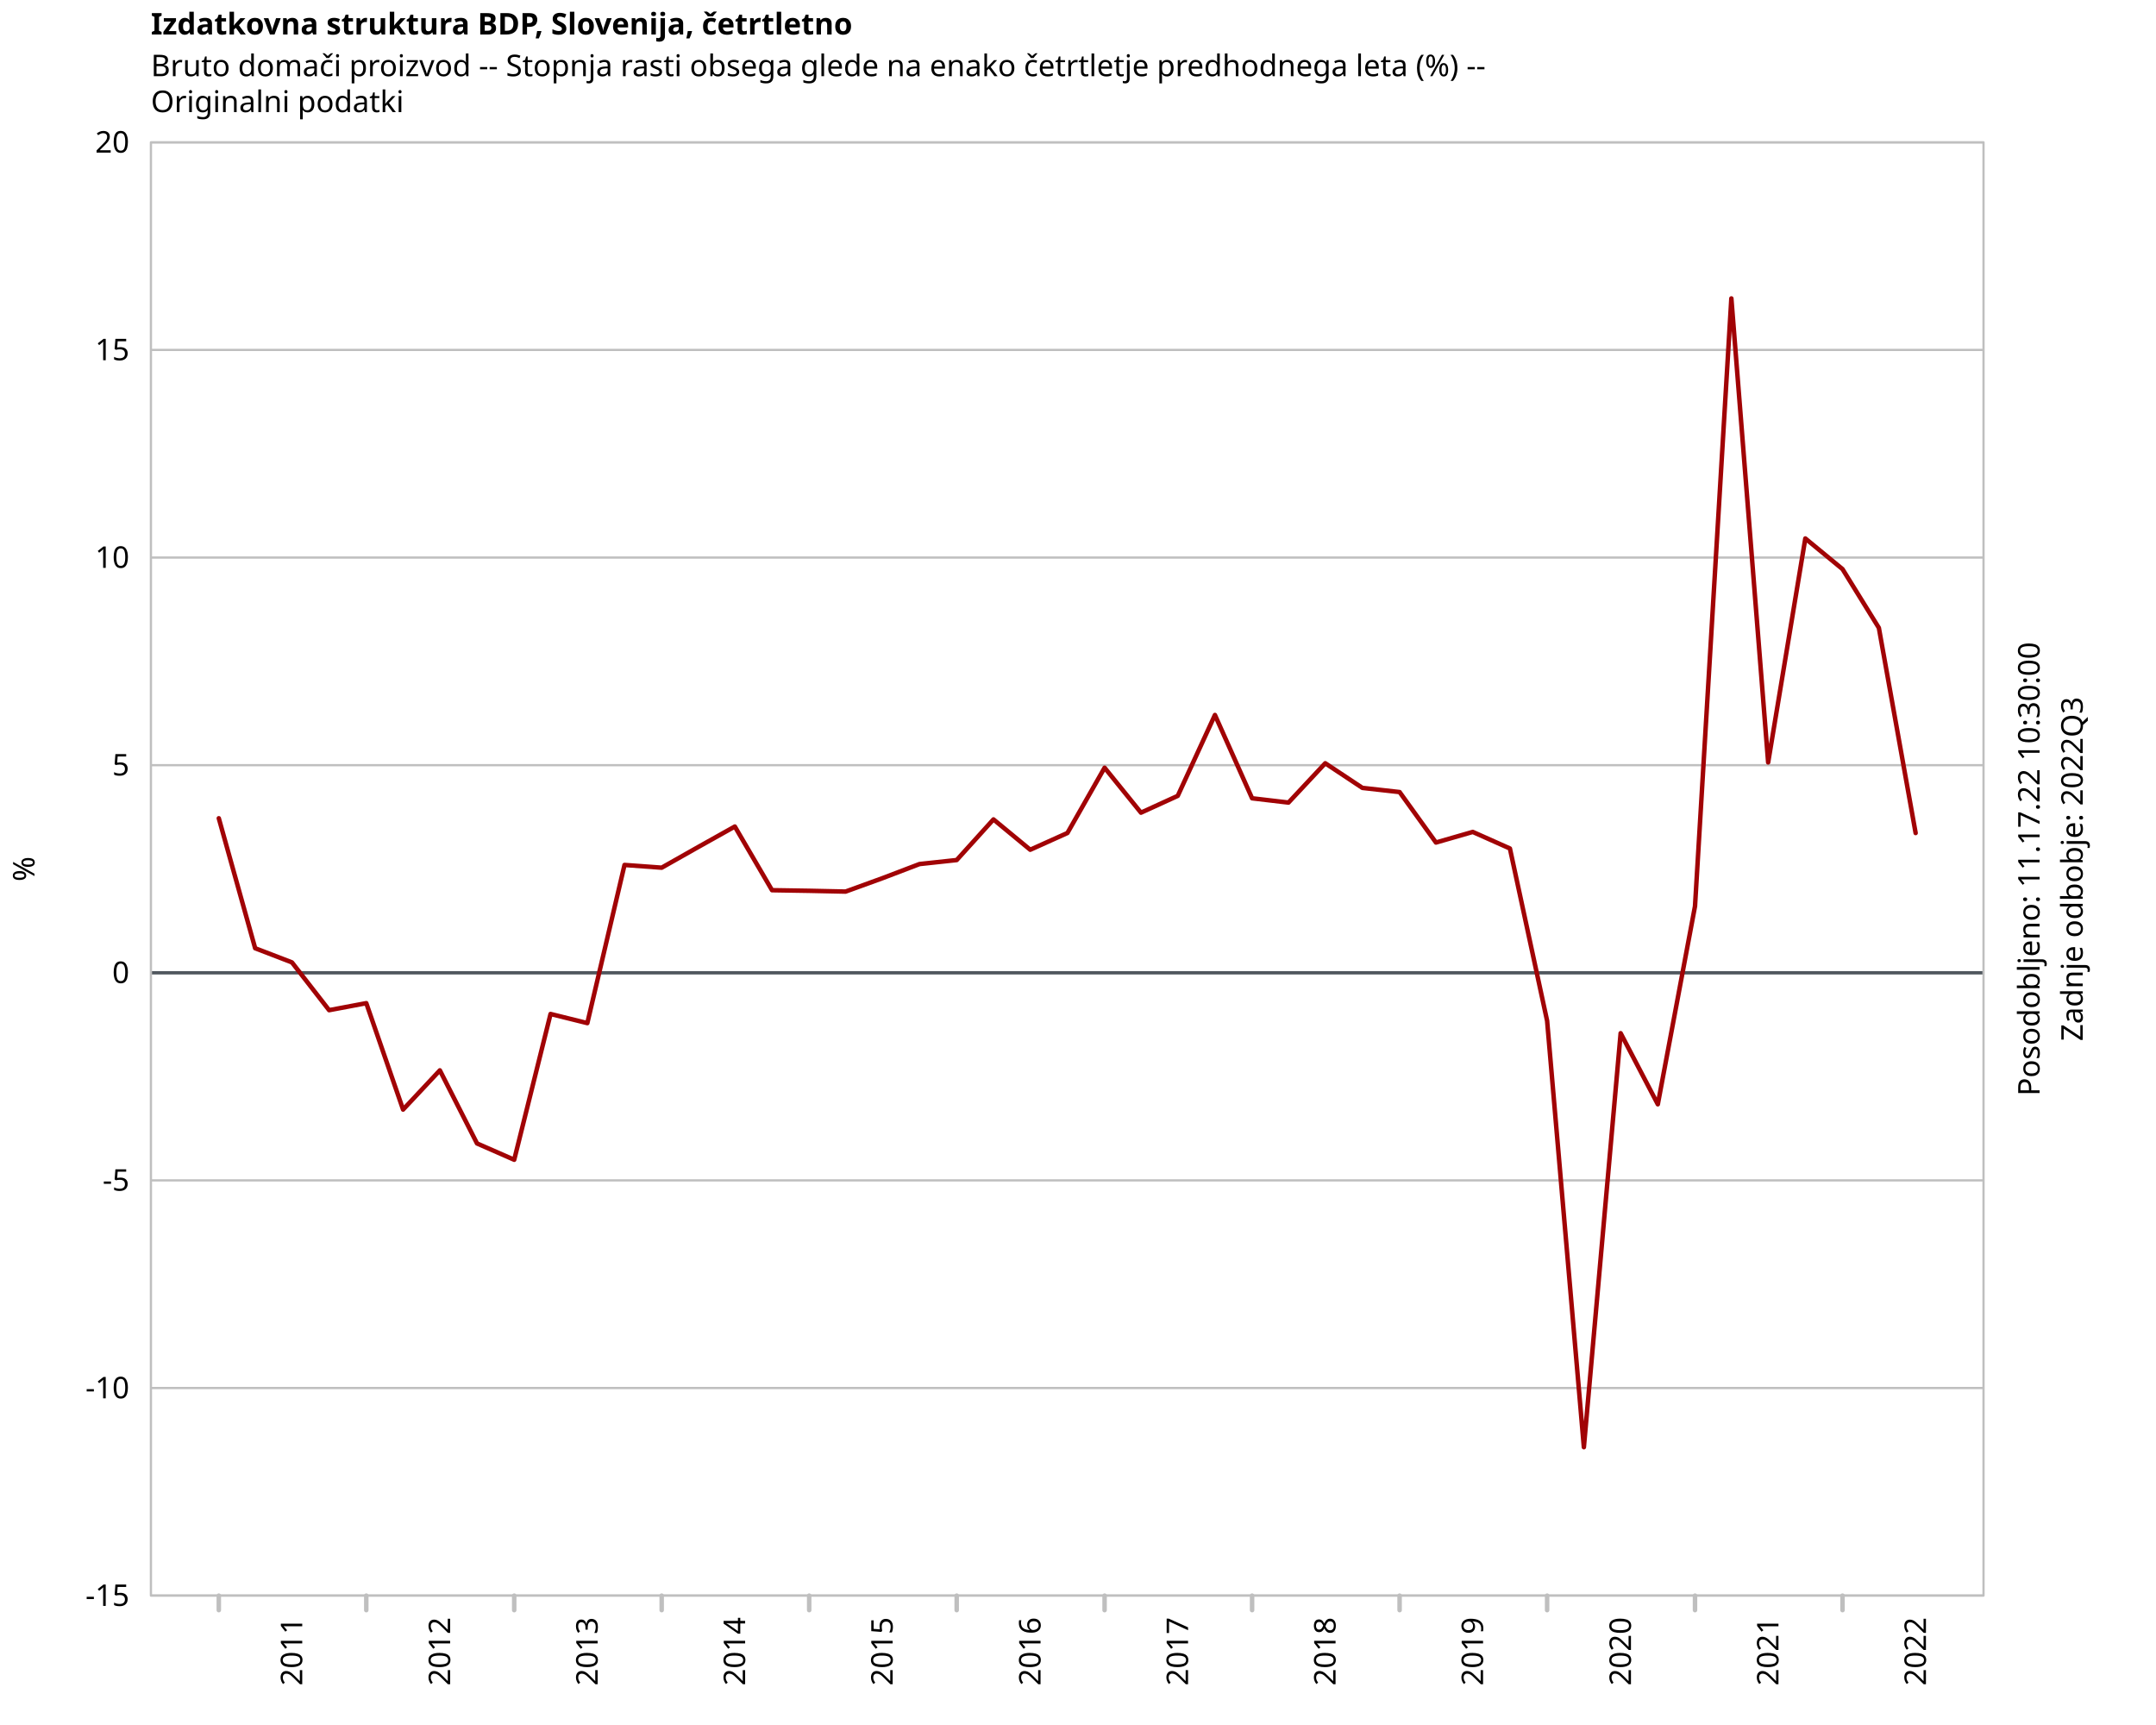
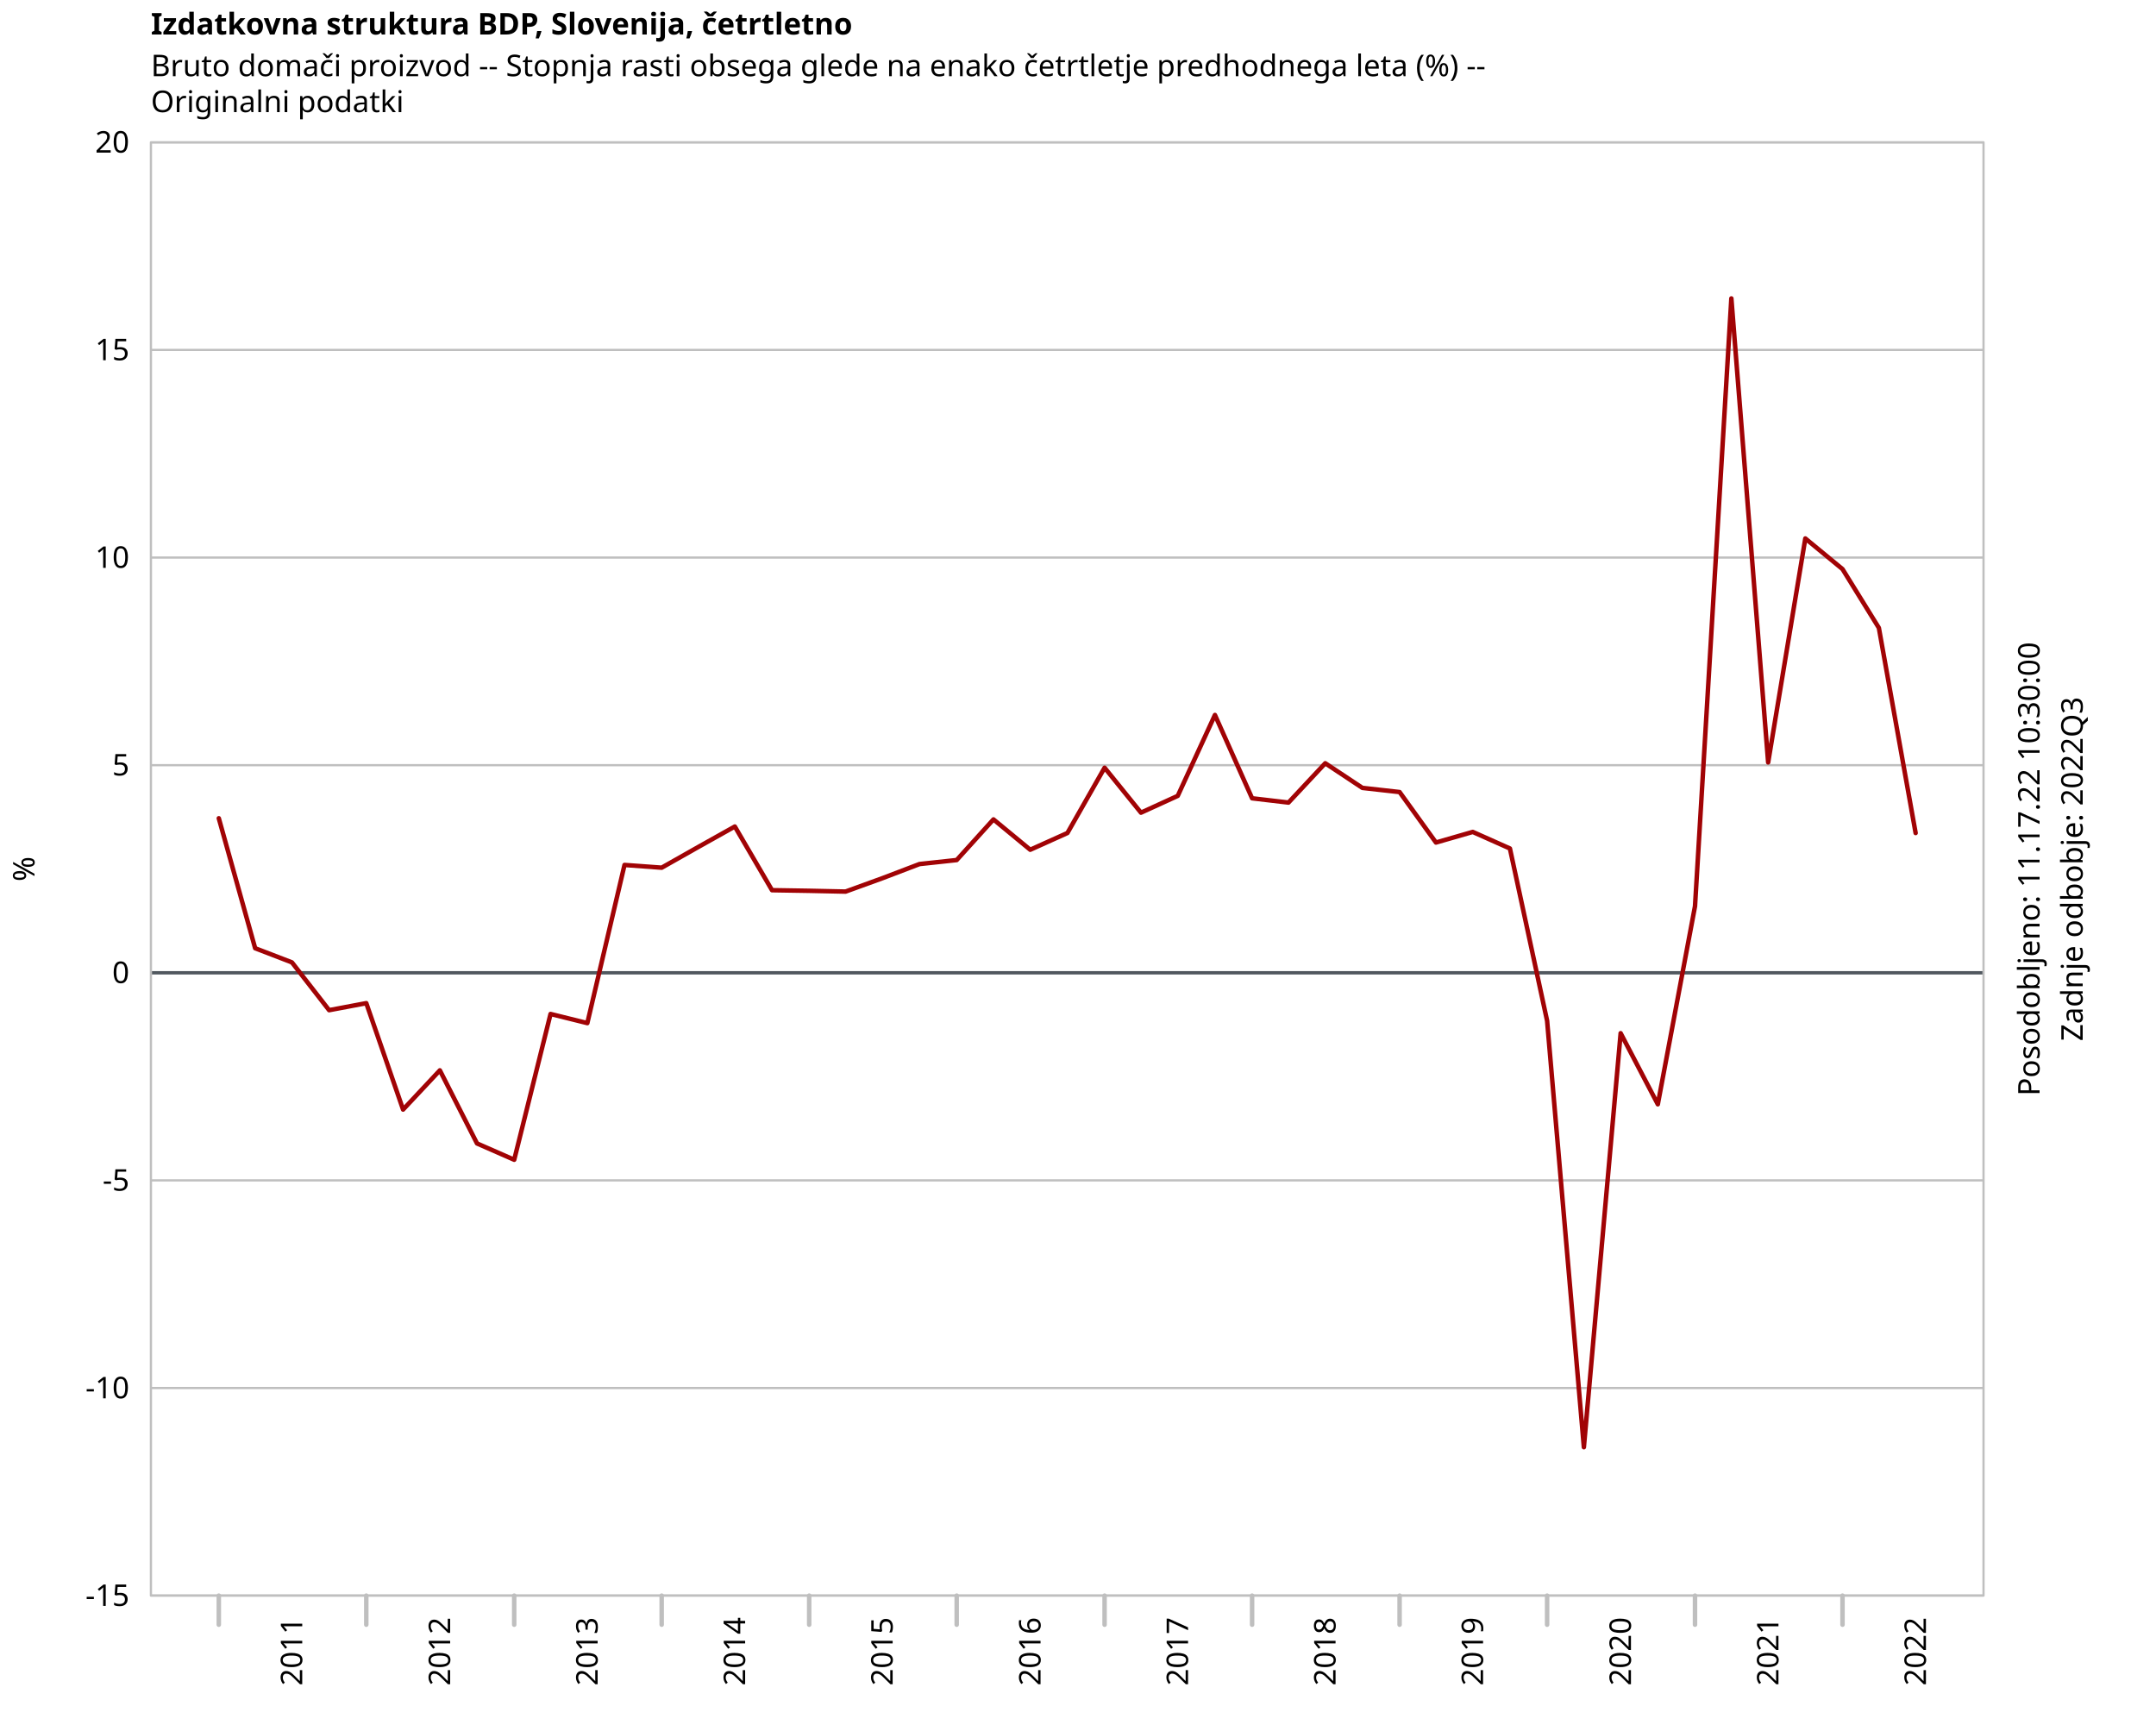
<svg xmlns="http://www.w3.org/2000/svg" class="svglite" data-engine-version="2.0" width="720.00pt" height="576.00pt" viewBox="0 0 720.00 576.00">
  <defs>
    <style type="text/css">
    .svglite line, .svglite polyline, .svglite polygon, .svglite path, .svglite rect, .svglite circle {
      fill: none;
      stroke: #000000;
      stroke-linecap: round;
      stroke-linejoin: round;
      stroke-miterlimit: 10.00;
    }
  </style>
  </defs>
  <rect width="100%" height="100%" style="stroke: none; fill: #FFFFFF;" />
  <defs>
    <clipPath id="cpMC4wMHw3MjAuMDB8MC4wMHw1NzYuMDA=">
      <rect x="0.00" y="0.00" width="720.00" height="576.00" />
    </clipPath>
  </defs>
  <g clip-path="url(#cpMC4wMHw3MjAuMDB8MC4wMHw1NzYuMDA=)">
</g>
  <defs>
    <clipPath id="cpNTAuNDB8NjYyLjQwfDQ3LjUyfDUzMi44MA==">
      <rect x="50.40" y="47.52" width="612.00" height="485.28" />
    </clipPath>
  </defs>
  <g clip-path="url(#cpNTAuNDB8NjYyLjQwfDQ3LjUyfDUzMi44MA==)">
    <line x1="50.40" y1="532.80" x2="662.40" y2="532.80" style="stroke-width: 0.75; stroke: #BFBFBF;" />
    <line x1="50.40" y1="463.47" x2="662.40" y2="463.47" style="stroke-width: 0.75; stroke: #BFBFBF;" />
    <line x1="50.40" y1="394.15" x2="662.40" y2="394.15" style="stroke-width: 0.75; stroke: #BFBFBF;" />
    <line x1="50.40" y1="324.82" x2="662.40" y2="324.82" style="stroke-width: 0.75; stroke: #BFBFBF;" />
    <line x1="50.40" y1="255.50" x2="662.40" y2="255.50" style="stroke-width: 0.75; stroke: #BFBFBF;" />
    <line x1="50.40" y1="186.17" x2="662.40" y2="186.17" style="stroke-width: 0.75; stroke: #BFBFBF;" />
    <line x1="50.40" y1="116.85" x2="662.40" y2="116.85" style="stroke-width: 0.75; stroke: #BFBFBF;" />
    <line x1="50.40" y1="47.52" x2="662.40" y2="47.52" style="stroke-width: 0.75; stroke: #BFBFBF;" />
  </g>
  <g clip-path="url(#cpMC4wMHw3MjAuMDB8MC4wMHw1NzYuMDA=)">
</g>
  <g clip-path="url(#cpNTAuNDB8NjYyLjQwfDQ3LjUyfDUzMi44MA==)">
    <line x1="50.40" y1="-1061.69" x2="662.40" y2="-1061.69" style="stroke-width: 1.12; stroke: #50575E;" />
    <line x1="50.40" y1="324.82" x2="662.40" y2="324.82" style="stroke-width: 1.12; stroke: #50575E;" />
    <polyline points="73.07,273.23 85.21,316.63 97.49,321.35 109.91,337.31 122.32,334.97 134.61,370.50 146.89,357.40 159.30,381.81 171.72,387.26 183.86,338.58 196.14,341.63 208.56,288.82 220.97,289.73 233.12,282.86 245.40,275.99 257.82,297.25 270.23,297.45 282.38,297.71 294.66,293.25 307.07,288.52 319.49,287.18 331.77,273.61 344.05,283.74 356.47,278.15 368.88,256.35 381.03,271.36 393.31,265.75 405.73,238.74 418.14,266.56 430.29,267.99 442.57,254.86 454.98,263.09 467.40,264.48 479.54,281.33 491.83,277.79 504.24,283.32 516.66,340.85 528.94,483.23 541.22,345.00 553.63,368.74 566.05,302.61 578.19,99.65 590.48,254.58 602.89,179.80 615.31,190.03 627.45,209.65 639.73,278.16 " style="stroke-width: 1.50; stroke: #A10305;" />
  </g>
  <g clip-path="url(#cpMC4wMHw3MjAuMDB8MC4wMHw1NzYuMDA=)">
-     <line x1="73.07" y1="532.80" x2="73.07" y2="537.65" style="stroke-width: 1.50; stroke: #BFBFBF;" />
-     <line x1="122.32" y1="532.80" x2="122.32" y2="537.65" style="stroke-width: 1.50; stroke: #BFBFBF;" />
-     <line x1="171.72" y1="532.80" x2="171.72" y2="537.65" style="stroke-width: 1.50; stroke: #BFBFBF;" />
-     <line x1="220.97" y1="532.80" x2="220.97" y2="537.65" style="stroke-width: 1.50; stroke: #BFBFBF;" />
-     <line x1="270.23" y1="532.80" x2="270.23" y2="537.65" style="stroke-width: 1.50; stroke: #BFBFBF;" />
-     <line x1="319.49" y1="532.80" x2="319.49" y2="537.65" style="stroke-width: 1.50; stroke: #BFBFBF;" />
-     <line x1="368.88" y1="532.80" x2="368.88" y2="537.65" style="stroke-width: 1.50; stroke: #BFBFBF;" />
-     <line x1="418.14" y1="532.80" x2="418.14" y2="537.65" style="stroke-width: 1.50; stroke: #BFBFBF;" />
-     <line x1="467.40" y1="532.80" x2="467.40" y2="537.65" style="stroke-width: 1.50; stroke: #BFBFBF;" />
-     <line x1="516.66" y1="532.80" x2="516.66" y2="537.65" style="stroke-width: 1.50; stroke: #BFBFBF;" />
-     <line x1="566.05" y1="532.80" x2="566.05" y2="537.65" style="stroke-width: 1.50; stroke: #BFBFBF;" />
-     <line x1="615.31" y1="532.80" x2="615.31" y2="537.65" style="stroke-width: 1.50; stroke: #BFBFBF;" />
+     <line x1="73.07" y1="532.80" x2="73.07" y2="542.51" style="stroke-width: 1.50; stroke: #BFBFBF;" />
+     <line x1="122.32" y1="532.80" x2="122.32" y2="542.51" style="stroke-width: 1.50; stroke: #BFBFBF;" />
+     <line x1="171.72" y1="532.80" x2="171.72" y2="542.51" style="stroke-width: 1.50; stroke: #BFBFBF;" />
+     <line x1="220.97" y1="532.80" x2="220.97" y2="542.51" style="stroke-width: 1.50; stroke: #BFBFBF;" />
+     <line x1="270.23" y1="532.80" x2="270.23" y2="542.51" style="stroke-width: 1.50; stroke: #BFBFBF;" />
+     <line x1="319.49" y1="532.80" x2="319.49" y2="542.51" style="stroke-width: 1.50; stroke: #BFBFBF;" />
+     <line x1="368.88" y1="532.80" x2="368.88" y2="542.51" style="stroke-width: 1.50; stroke: #BFBFBF;" />
+     <line x1="418.14" y1="532.80" x2="418.14" y2="542.51" style="stroke-width: 1.50; stroke: #BFBFBF;" />
+     <line x1="467.40" y1="532.80" x2="467.40" y2="542.51" style="stroke-width: 1.50; stroke: #BFBFBF;" />
+     <line x1="516.66" y1="532.80" x2="516.66" y2="542.51" style="stroke-width: 1.50; stroke: #BFBFBF;" />
+     <line x1="566.05" y1="532.80" x2="566.05" y2="542.51" style="stroke-width: 1.50; stroke: #BFBFBF;" />
+     <line x1="615.31" y1="532.80" x2="615.31" y2="542.51" style="stroke-width: 1.50; stroke: #BFBFBF;" />
    <text transform="translate(100.93,540.00) rotate(-90)" text-anchor="end" style="font-size: 10.00px; font-family: sans;" textLength="22.25px" lengthAdjust="spacingAndGlyphs">2011</text>
    <text transform="translate(150.33,540.00) rotate(-90)" text-anchor="end" style="font-size: 10.00px; font-family: sans;" textLength="22.25px" lengthAdjust="spacingAndGlyphs">2012</text>
    <text transform="translate(199.58,540.00) rotate(-90)" text-anchor="end" style="font-size: 10.00px; font-family: sans;" textLength="22.25px" lengthAdjust="spacingAndGlyphs">2013</text>
    <text transform="translate(248.84,540.00) rotate(-90)" text-anchor="end" style="font-size: 10.00px; font-family: sans;" textLength="22.25px" lengthAdjust="spacingAndGlyphs">2014</text>
    <text transform="translate(298.10,540.00) rotate(-90)" text-anchor="end" style="font-size: 10.00px; font-family: sans;" textLength="22.25px" lengthAdjust="spacingAndGlyphs">2015</text>
    <text transform="translate(347.49,540.00) rotate(-90)" text-anchor="end" style="font-size: 10.00px; font-family: sans;" textLength="22.25px" lengthAdjust="spacingAndGlyphs">2016</text>
    <text transform="translate(396.75,540.00) rotate(-90)" text-anchor="end" style="font-size: 10.00px; font-family: sans;" textLength="22.25px" lengthAdjust="spacingAndGlyphs">2017</text>
    <text transform="translate(446.01,540.00) rotate(-90)" text-anchor="end" style="font-size: 10.00px; font-family: sans;" textLength="22.25px" lengthAdjust="spacingAndGlyphs">2018</text>
    <text transform="translate(495.27,540.00) rotate(-90)" text-anchor="end" style="font-size: 10.00px; font-family: sans;" textLength="22.25px" lengthAdjust="spacingAndGlyphs">2019</text>
    <text transform="translate(544.66,540.00) rotate(-90)" text-anchor="end" style="font-size: 10.00px; font-family: sans;" textLength="22.25px" lengthAdjust="spacingAndGlyphs">2020</text>
    <text transform="translate(593.92,540.00) rotate(-90)" text-anchor="end" style="font-size: 10.00px; font-family: sans;" textLength="22.25px" lengthAdjust="spacingAndGlyphs">2021</text>
    <text transform="translate(643.17,540.00) rotate(-90)" text-anchor="end" style="font-size: 10.00px; font-family: sans;" textLength="22.25px" lengthAdjust="spacingAndGlyphs">2022</text>
    <text x="43.20" y="536.24" text-anchor="end" style="font-size: 10.00px; font-family: sans;" textLength="14.45px" lengthAdjust="spacingAndGlyphs">-15</text>
    <text x="43.20" y="466.92" text-anchor="end" style="font-size: 10.00px; font-family: sans;" textLength="14.45px" lengthAdjust="spacingAndGlyphs">-10</text>
    <text x="43.20" y="397.59" text-anchor="end" style="font-size: 10.00px; font-family: sans;" textLength="8.89px" lengthAdjust="spacingAndGlyphs">-5</text>
    <text x="43.20" y="328.26" text-anchor="end" style="font-size: 10.00px; font-family: sans;" textLength="5.56px" lengthAdjust="spacingAndGlyphs">0</text>
    <text x="43.20" y="258.94" text-anchor="end" style="font-size: 10.00px; font-family: sans;" textLength="5.56px" lengthAdjust="spacingAndGlyphs">5</text>
    <text x="43.20" y="189.61" text-anchor="end" style="font-size: 10.00px; font-family: sans;" textLength="11.12px" lengthAdjust="spacingAndGlyphs">10</text>
    <text x="43.20" y="120.29" text-anchor="end" style="font-size: 10.00px; font-family: sans;" textLength="11.12px" lengthAdjust="spacingAndGlyphs">15</text>
    <text x="43.20" y="50.96" text-anchor="end" style="font-size: 10.00px; font-family: sans;" textLength="11.12px" lengthAdjust="spacingAndGlyphs">20</text>
    <polygon points="50.40,532.80 662.40,532.80 662.40,47.52 50.40,47.52 " style="stroke-width: 0.75; stroke: #BFBFBF; fill: none;" />
    <text x="50.40" y="25.44" style="font-size: 10.00px; font-family: sans;" textLength="423.05px" lengthAdjust="spacingAndGlyphs">Bruto domači proizvod -- Stopnja rasti obsega glede na enako četrtletje predhodnega leta (%) --</text>
    <text x="50.40" y="37.44" style="font-size: 10.00px; font-family: sans;" textLength="77.27px" lengthAdjust="spacingAndGlyphs">Originalni podatki</text>
    <text transform="translate(11.52,290.16) rotate(-90)" text-anchor="middle" style="font-size: 10.00px; font-family: sans;" textLength="8.89px" lengthAdjust="spacingAndGlyphs">%</text>
    <text transform="translate(681.12,290.16) rotate(-90)" text-anchor="middle" style="font-size: 10.00px; font-family: sans;" textLength="146.80px" lengthAdjust="spacingAndGlyphs">Posodobljeno: 11.17.22 10:30:00</text>
    <text transform="translate(695.52,290.16) rotate(-90)" text-anchor="middle" style="font-size: 10.00px; font-family: sans;" textLength="110.09px" lengthAdjust="spacingAndGlyphs">Zadnje odbobje: 2022Q3</text>
    <text x="50.40" y="11.52" style="font-size: 10.00px; font-weight: bold; font-family: sans;" textLength="206.24px" lengthAdjust="spacingAndGlyphs">Izdatkovna struktura BDP, Slovenija, četrtletno</text>
  </g>
</svg>
